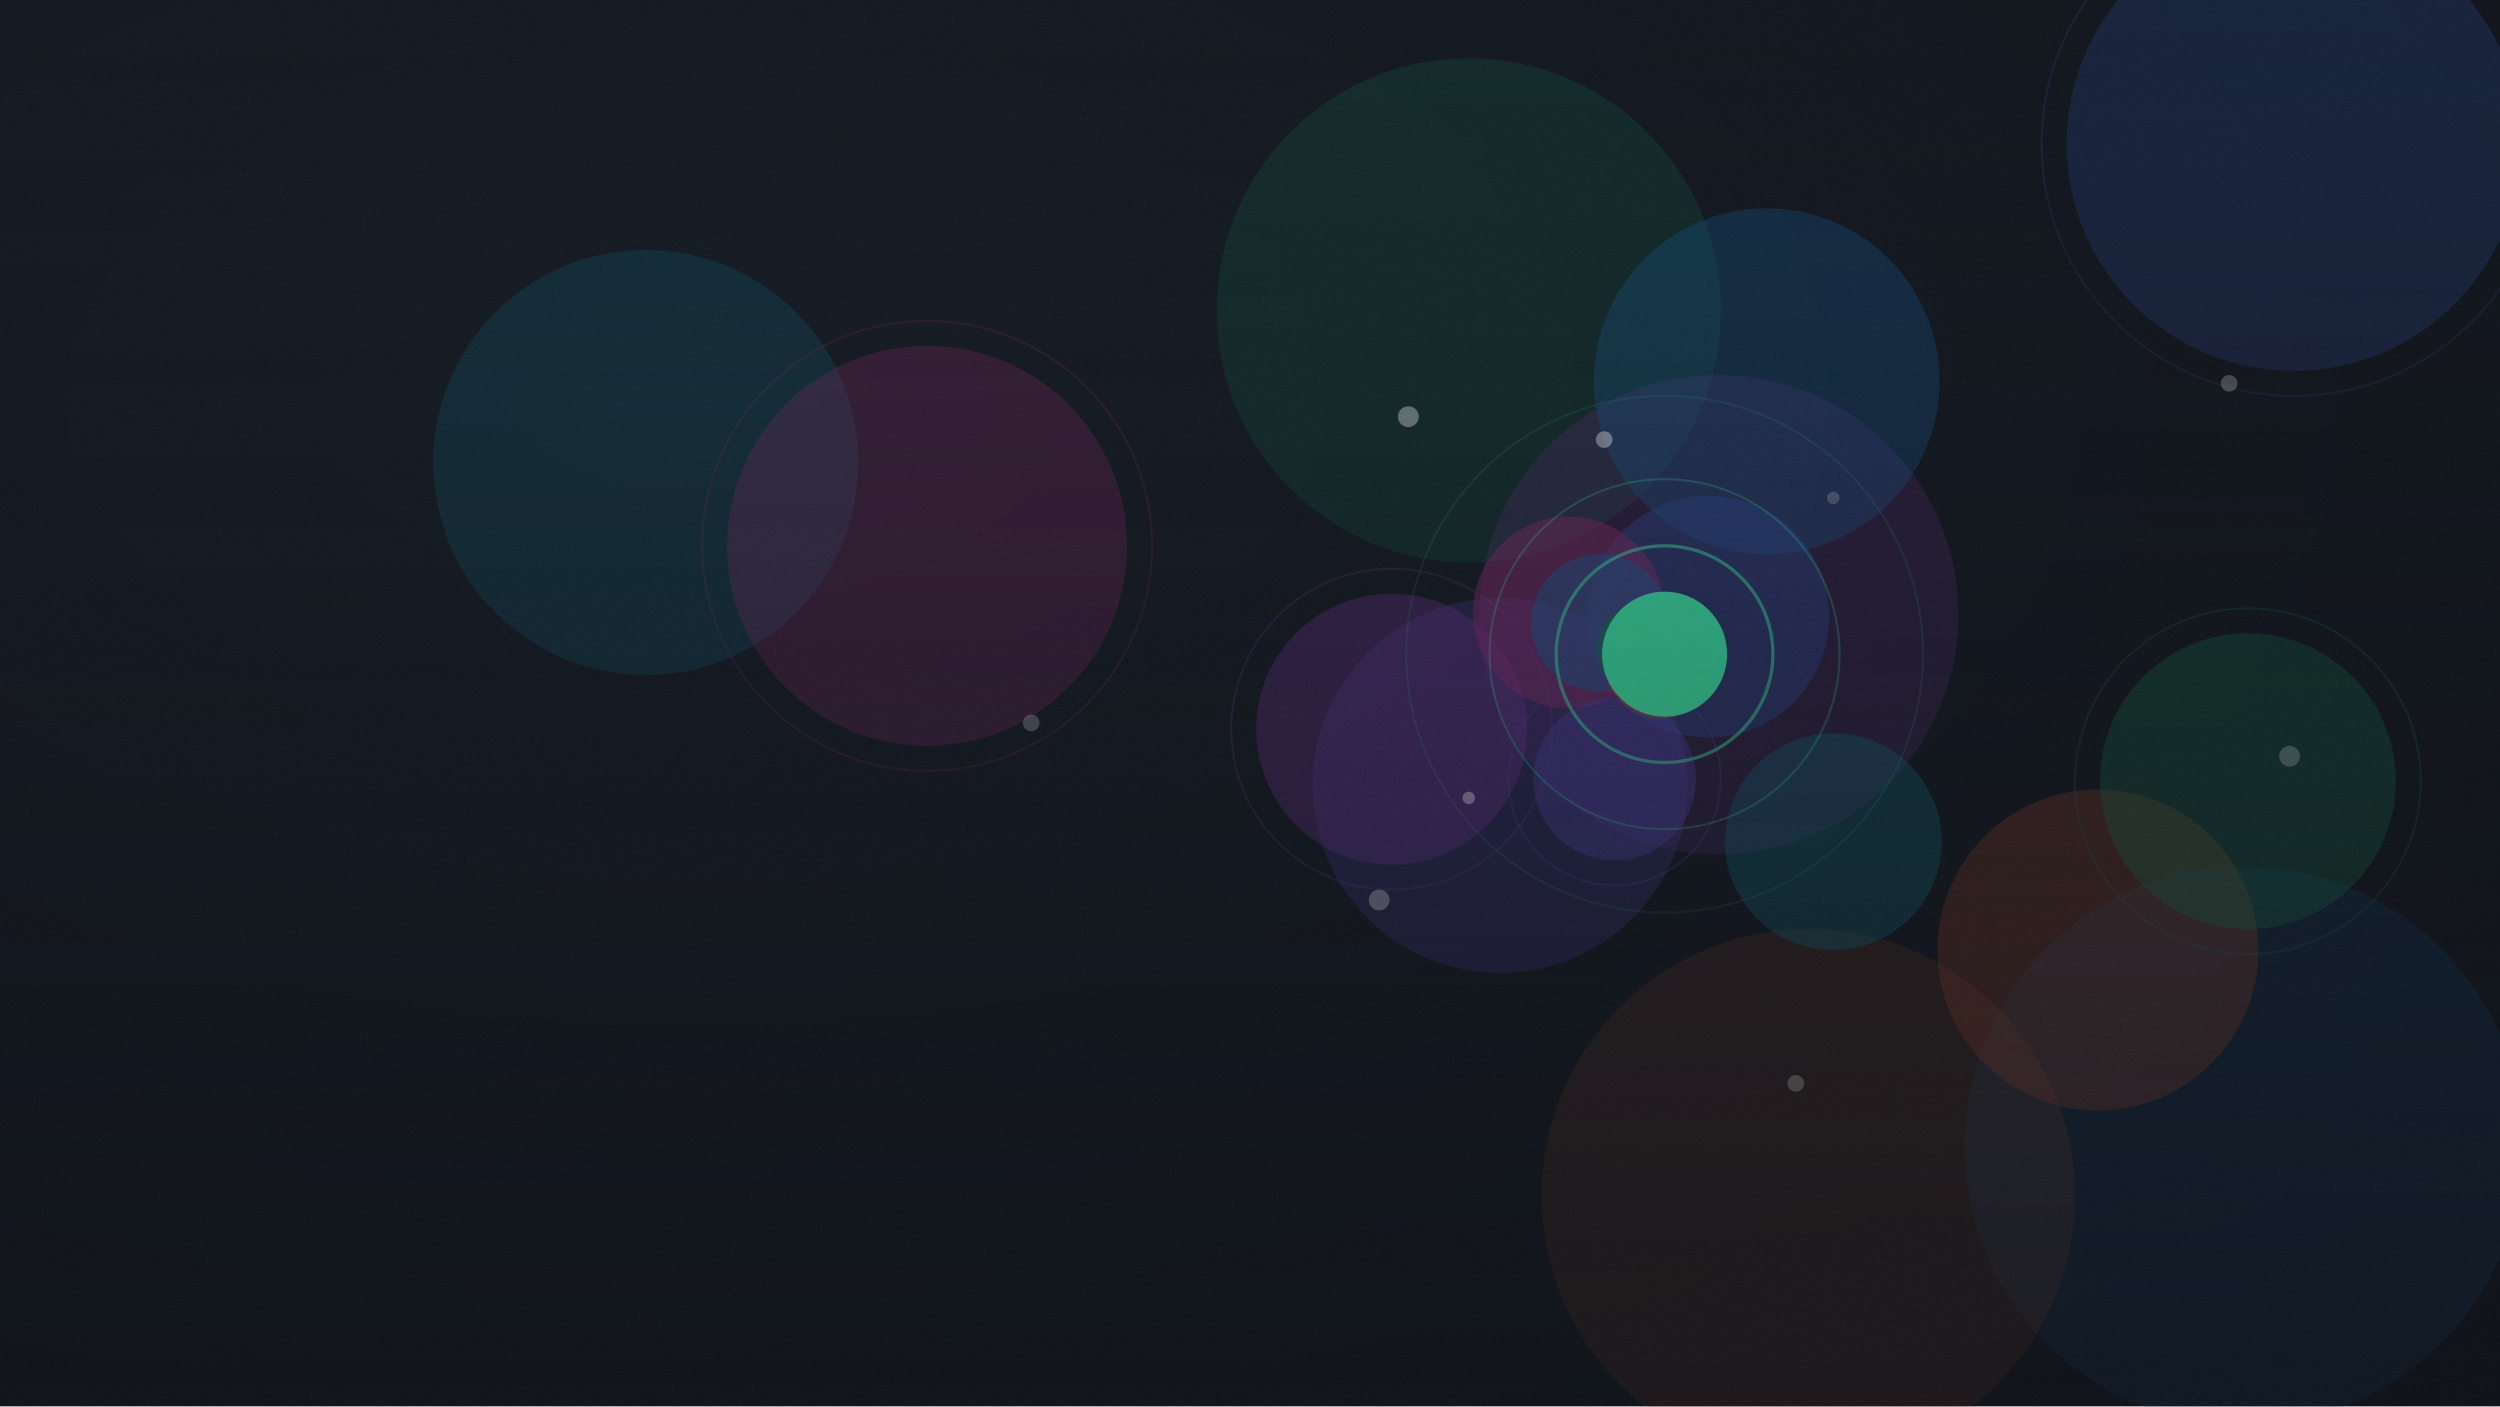
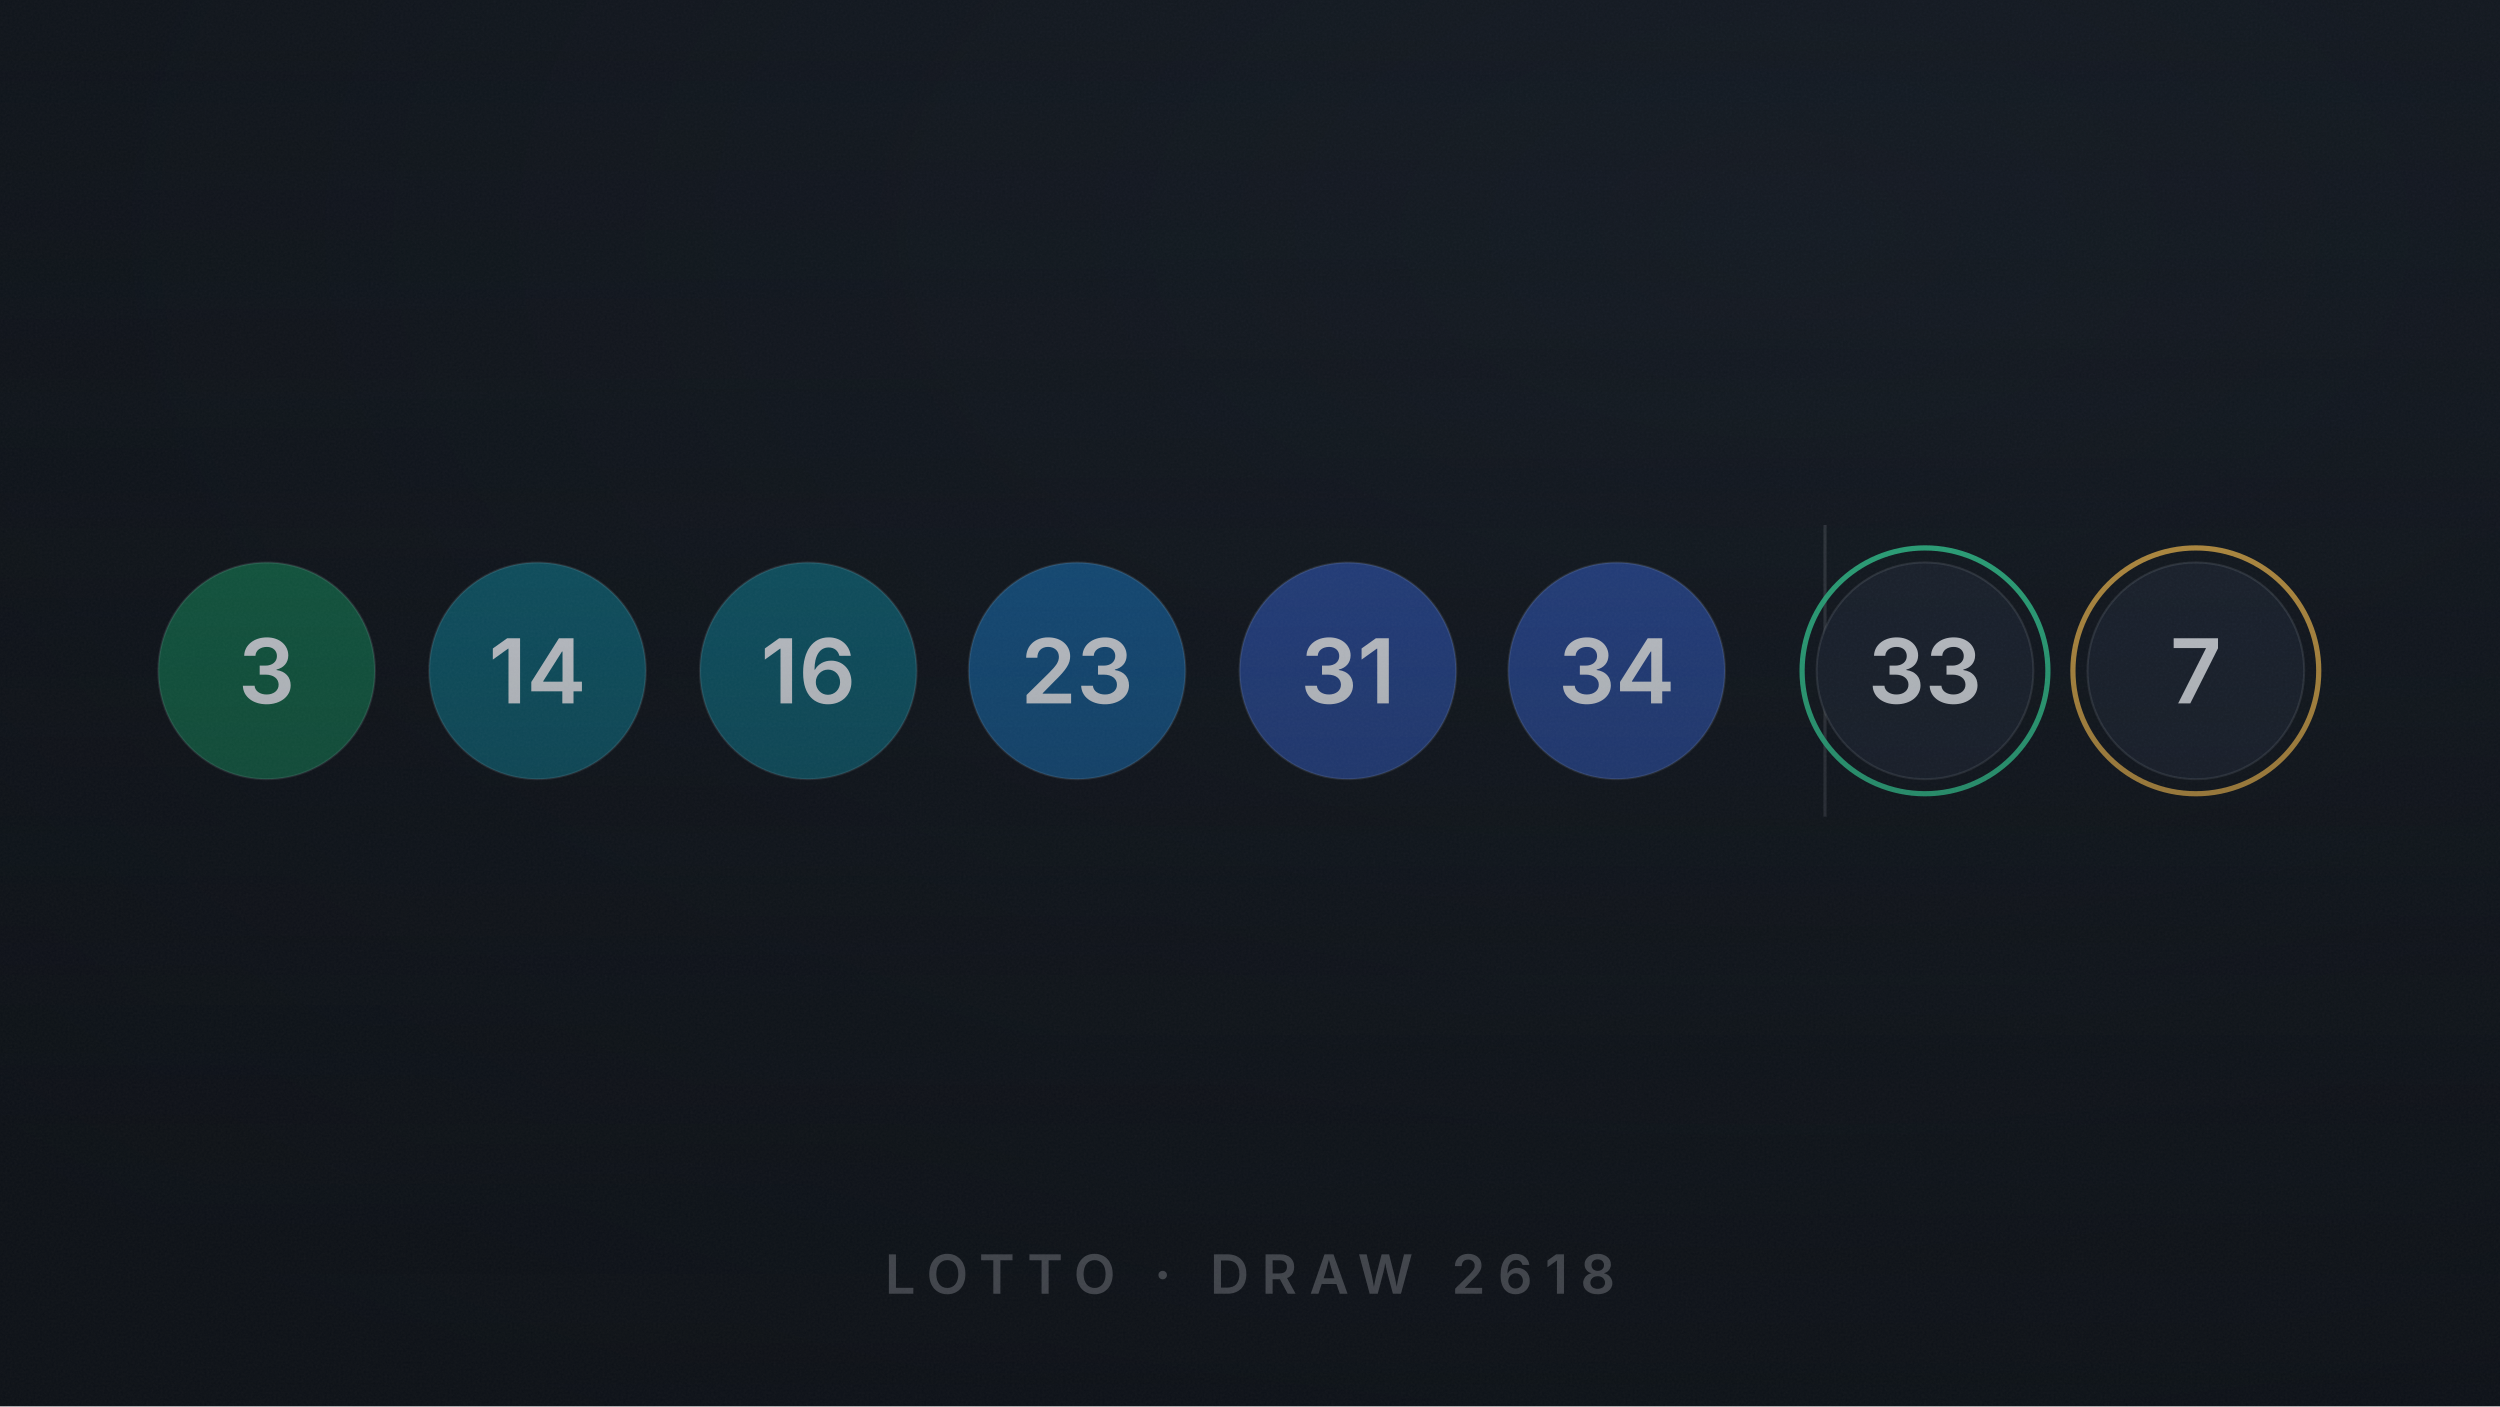
- <svg xmlns="http://www.w3.org/2000/svg" viewBox="0 0 1200 675" width="1200" height="675" role="img" aria-label="Abstract illustration">
+ <svg xmlns="http://www.w3.org/2000/svg" viewBox="0 0 1200 675" width="1200" height="675" role="img" aria-label="The numbers drawn in Lotto draw 2618">
  <defs>
-     <radialGradient id="g" cx="0.28" cy="0.28" r="1">
+     <radialGradient id="g" cx="0.71" cy="0.16" r="1">
      <stop offset="0" stop-color="#141B24" />
      <stop offset="1" stop-color="#0D1117" />
    </radialGradient>
    <filter id="n">
      <feTurbulence type="fractalNoise" baseFrequency=".9" numOctaves="3" />
      <feColorMatrix type="saturate" values="0" />
    </filter>
    <linearGradient id="v" x1="0" y1="0" x2="0" y2="1">
      <stop offset="0" stop-color="#0D1117" stop-opacity=".00" />
      <stop offset="1" stop-color="#0D1117" stop-opacity=".55" />
    </linearGradient>
  </defs>
  <rect width="1200" height="675" fill="url(#g)" />
  <g>
-     <circle cx="1077" cy="550" r="134" fill="#15568A" opacity="0.20" />
-     <circle cx="868" cy="574" r="128" fill="#8D3E27" opacity="0.22" />
-     <circle cx="705" cy="149" r="121" fill="#126447" opacity="0.24" />
-     <circle cx="825" cy="295" r="115" fill="#662F88" opacity="0.25" />
-     <circle cx="1101" cy="69" r="109" fill="#284791" opacity="0.27" />
-     <circle cx="1101" cy="69" r="121" fill="none" stroke="#284791" stroke-width="1" opacity="0.21" />
-     <circle cx="310" cy="222" r="102" fill="#0E5D6F" opacity="0.29" />
-     <circle cx="445" cy="262" r="96" fill="#852764" opacity="0.31" />
-     <circle cx="445" cy="262" r="108" fill="none" stroke="#852764" stroke-width="1" opacity="0.23" />
-     <circle cx="720" cy="377" r="90" fill="#453B92" opacity="0.33" />
-     <circle cx="848" cy="183" r="83" fill="#15568A" opacity="0.34" />
-     <circle cx="1007" cy="456" r="77" fill="#8D3E27" opacity="0.36" />
-     <circle cx="1079" cy="375" r="71" fill="#126447" opacity="0.38" />
-     <circle cx="1079" cy="375" r="83" fill="none" stroke="#126447" stroke-width="1" opacity="0.28" />
-     <circle cx="668" cy="350" r="65" fill="#662F88" opacity="0.40" />
-     <circle cx="668" cy="350" r="77" fill="none" stroke="#662F88" stroke-width="1" opacity="0.29" />
-     <circle cx="820" cy="296" r="58" fill="#284791" opacity="0.41" />
-     <circle cx="880" cy="404" r="52" fill="#0E5D6F" opacity="0.43" />
-     <circle cx="753" cy="294" r="46" fill="#852764" opacity="0.45" />
-     <circle cx="775" cy="374" r="39" fill="#453B92" opacity="0.47" />
-     <circle cx="775" cy="374" r="51" fill="none" stroke="#453B92" stroke-width="1" opacity="0.33" />
-     <circle cx="768" cy="299" r="33" fill="#15568A" opacity="0.49" />
-     <circle cx="797" cy="318" r="27" fill="#8D3E27" opacity="0.50" />
-     <circle cx="786" cy="311" r="20" fill="#126447" opacity="0.52" />
-     <circle cx="799" cy="314" r="14" fill="#662F88" opacity="0.54" />
-     <circle cx="799" cy="314" r="26" fill="none" stroke="#662F88" stroke-width="1" opacity="0.38" />
-     <circle cx="495" cy="347" r="4" fill="#E8ECF2" opacity="0.29" />
-     <circle cx="662" cy="432" r="5" fill="#E8ECF2" opacity="0.37" />
-     <circle cx="705" cy="383" r="3" fill="#E8ECF2" opacity="0.43" />
-     <circle cx="880" cy="239" r="3" fill="#E8ECF2" opacity="0.23" />
-     <circle cx="770" cy="211" r="4" fill="#E8ECF2" opacity="0.46" />
-     <circle cx="1070" cy="184" r="4" fill="#E8ECF2" opacity="0.28" />
-     <circle cx="1099" cy="363" r="5" fill="#E8ECF2" opacity="0.29" />
-     <circle cx="862" cy="520" r="4" fill="#E8ECF2" opacity="0.34" />
-     <circle cx="676" cy="200" r="5" fill="#E8ECF2" opacity="0.43" />
-     <circle cx="799" cy="314" r="30" fill="#34D399" opacity=".95" />
-     <circle cx="799" cy="314" r="52" fill="none" stroke="#34D399" stroke-width="1.6" opacity=".55" />
-     <circle cx="799" cy="314" r="84" fill="none" stroke="#34D399" stroke-width="1" opacity=".28" />
-     <circle cx="799" cy="314" r="124" fill="none" stroke="#34D399" stroke-width="1" opacity=".12" />
+     <circle cx="128" cy="322" r="52" fill="#126447" opacity="1" />
+     <circle cx="128" cy="322" r="52" fill="none" stroke="#E8ECF2" stroke-opacity=".14" stroke-width="1" />
+     <text x="128" y="322" text-anchor="middle" dominant-baseline="central" fill="#E8ECF2" font-family="Inter,Helvetica,Arial,sans-serif" font-weight="600" font-size="43">3</text>
+     <circle cx="258" cy="322" r="52" fill="#0E5D6F" opacity="1" />
+     <circle cx="258" cy="322" r="52" fill="none" stroke="#E8ECF2" stroke-opacity=".14" stroke-width="1" />
+     <text x="258" y="322" text-anchor="middle" dominant-baseline="central" fill="#E8ECF2" font-family="Inter,Helvetica,Arial,sans-serif" font-weight="600" font-size="43">14</text>
+     <circle cx="388" cy="322" r="52" fill="#0E5D6F" opacity="1" />
+     <circle cx="388" cy="322" r="52" fill="none" stroke="#E8ECF2" stroke-opacity=".14" stroke-width="1" />
+     <text x="388" y="322" text-anchor="middle" dominant-baseline="central" fill="#E8ECF2" font-family="Inter,Helvetica,Arial,sans-serif" font-weight="600" font-size="43">16</text>
+     <circle cx="517" cy="322" r="52" fill="#15568A" opacity="1" />
+     <circle cx="517" cy="322" r="52" fill="none" stroke="#E8ECF2" stroke-opacity=".14" stroke-width="1" />
+     <text x="517" y="322" text-anchor="middle" dominant-baseline="central" fill="#E8ECF2" font-family="Inter,Helvetica,Arial,sans-serif" font-weight="600" font-size="43">23</text>
+     <circle cx="647" cy="322" r="52" fill="#284791" opacity="1" />
+     <circle cx="647" cy="322" r="52" fill="none" stroke="#E8ECF2" stroke-opacity=".14" stroke-width="1" />
+     <text x="647" y="322" text-anchor="middle" dominant-baseline="central" fill="#E8ECF2" font-family="Inter,Helvetica,Arial,sans-serif" font-weight="600" font-size="43">31</text>
+     <circle cx="776" cy="322" r="52" fill="#284791" opacity="1" />
+     <circle cx="776" cy="322" r="52" fill="none" stroke="#E8ECF2" stroke-opacity=".14" stroke-width="1" />
+     <text x="776" y="322" text-anchor="middle" dominant-baseline="central" fill="#E8ECF2" font-family="Inter,Helvetica,Arial,sans-serif" font-weight="600" font-size="43">34</text>
+     <line x1="876" y1="252" x2="876" y2="392" stroke="#E8ECF2" stroke-opacity=".16" stroke-width="1.5" />
+     <circle cx="924" cy="322" r="52" fill="#1C2431" opacity="1" />
+     <circle cx="924" cy="322" r="52" fill="none" stroke="#E8ECF2" stroke-opacity=".14" stroke-width="1" />
+     <circle cx="924" cy="322" r="59" fill="none" stroke="#34D399" stroke-width="2.5" opacity=".9" />
+     <text x="924" y="322" text-anchor="middle" dominant-baseline="central" fill="#E8ECF2" font-family="Inter,Helvetica,Arial,sans-serif" font-weight="600" font-size="43">33</text>
+     <circle cx="1054" cy="322" r="52" fill="#1C2431" opacity="1" />
+     <circle cx="1054" cy="322" r="52" fill="none" stroke="#E8ECF2" stroke-opacity=".14" stroke-width="1" />
+     <circle cx="1054" cy="322" r="59" fill="none" stroke="#E9B44C" stroke-width="2.5" opacity=".9" />
+     <text x="1054" y="322" text-anchor="middle" dominant-baseline="central" fill="#E8ECF2" font-family="Inter,Helvetica,Arial,sans-serif" font-weight="600" font-size="43">7</text>
+     <text x="600" y="621" text-anchor="middle" fill="#E8ECF2" fill-opacity=".46" font-family="Inter,Helvetica,Arial,sans-serif" font-weight="600" font-size="26" letter-spacing="6">LOTTO · DRAW 2618</text>
  </g>
  <rect width="1200" height="675" fill="url(#v)" />
  <rect width="1200" height="675" filter="url(#n)" opacity=".045" />
</svg>
